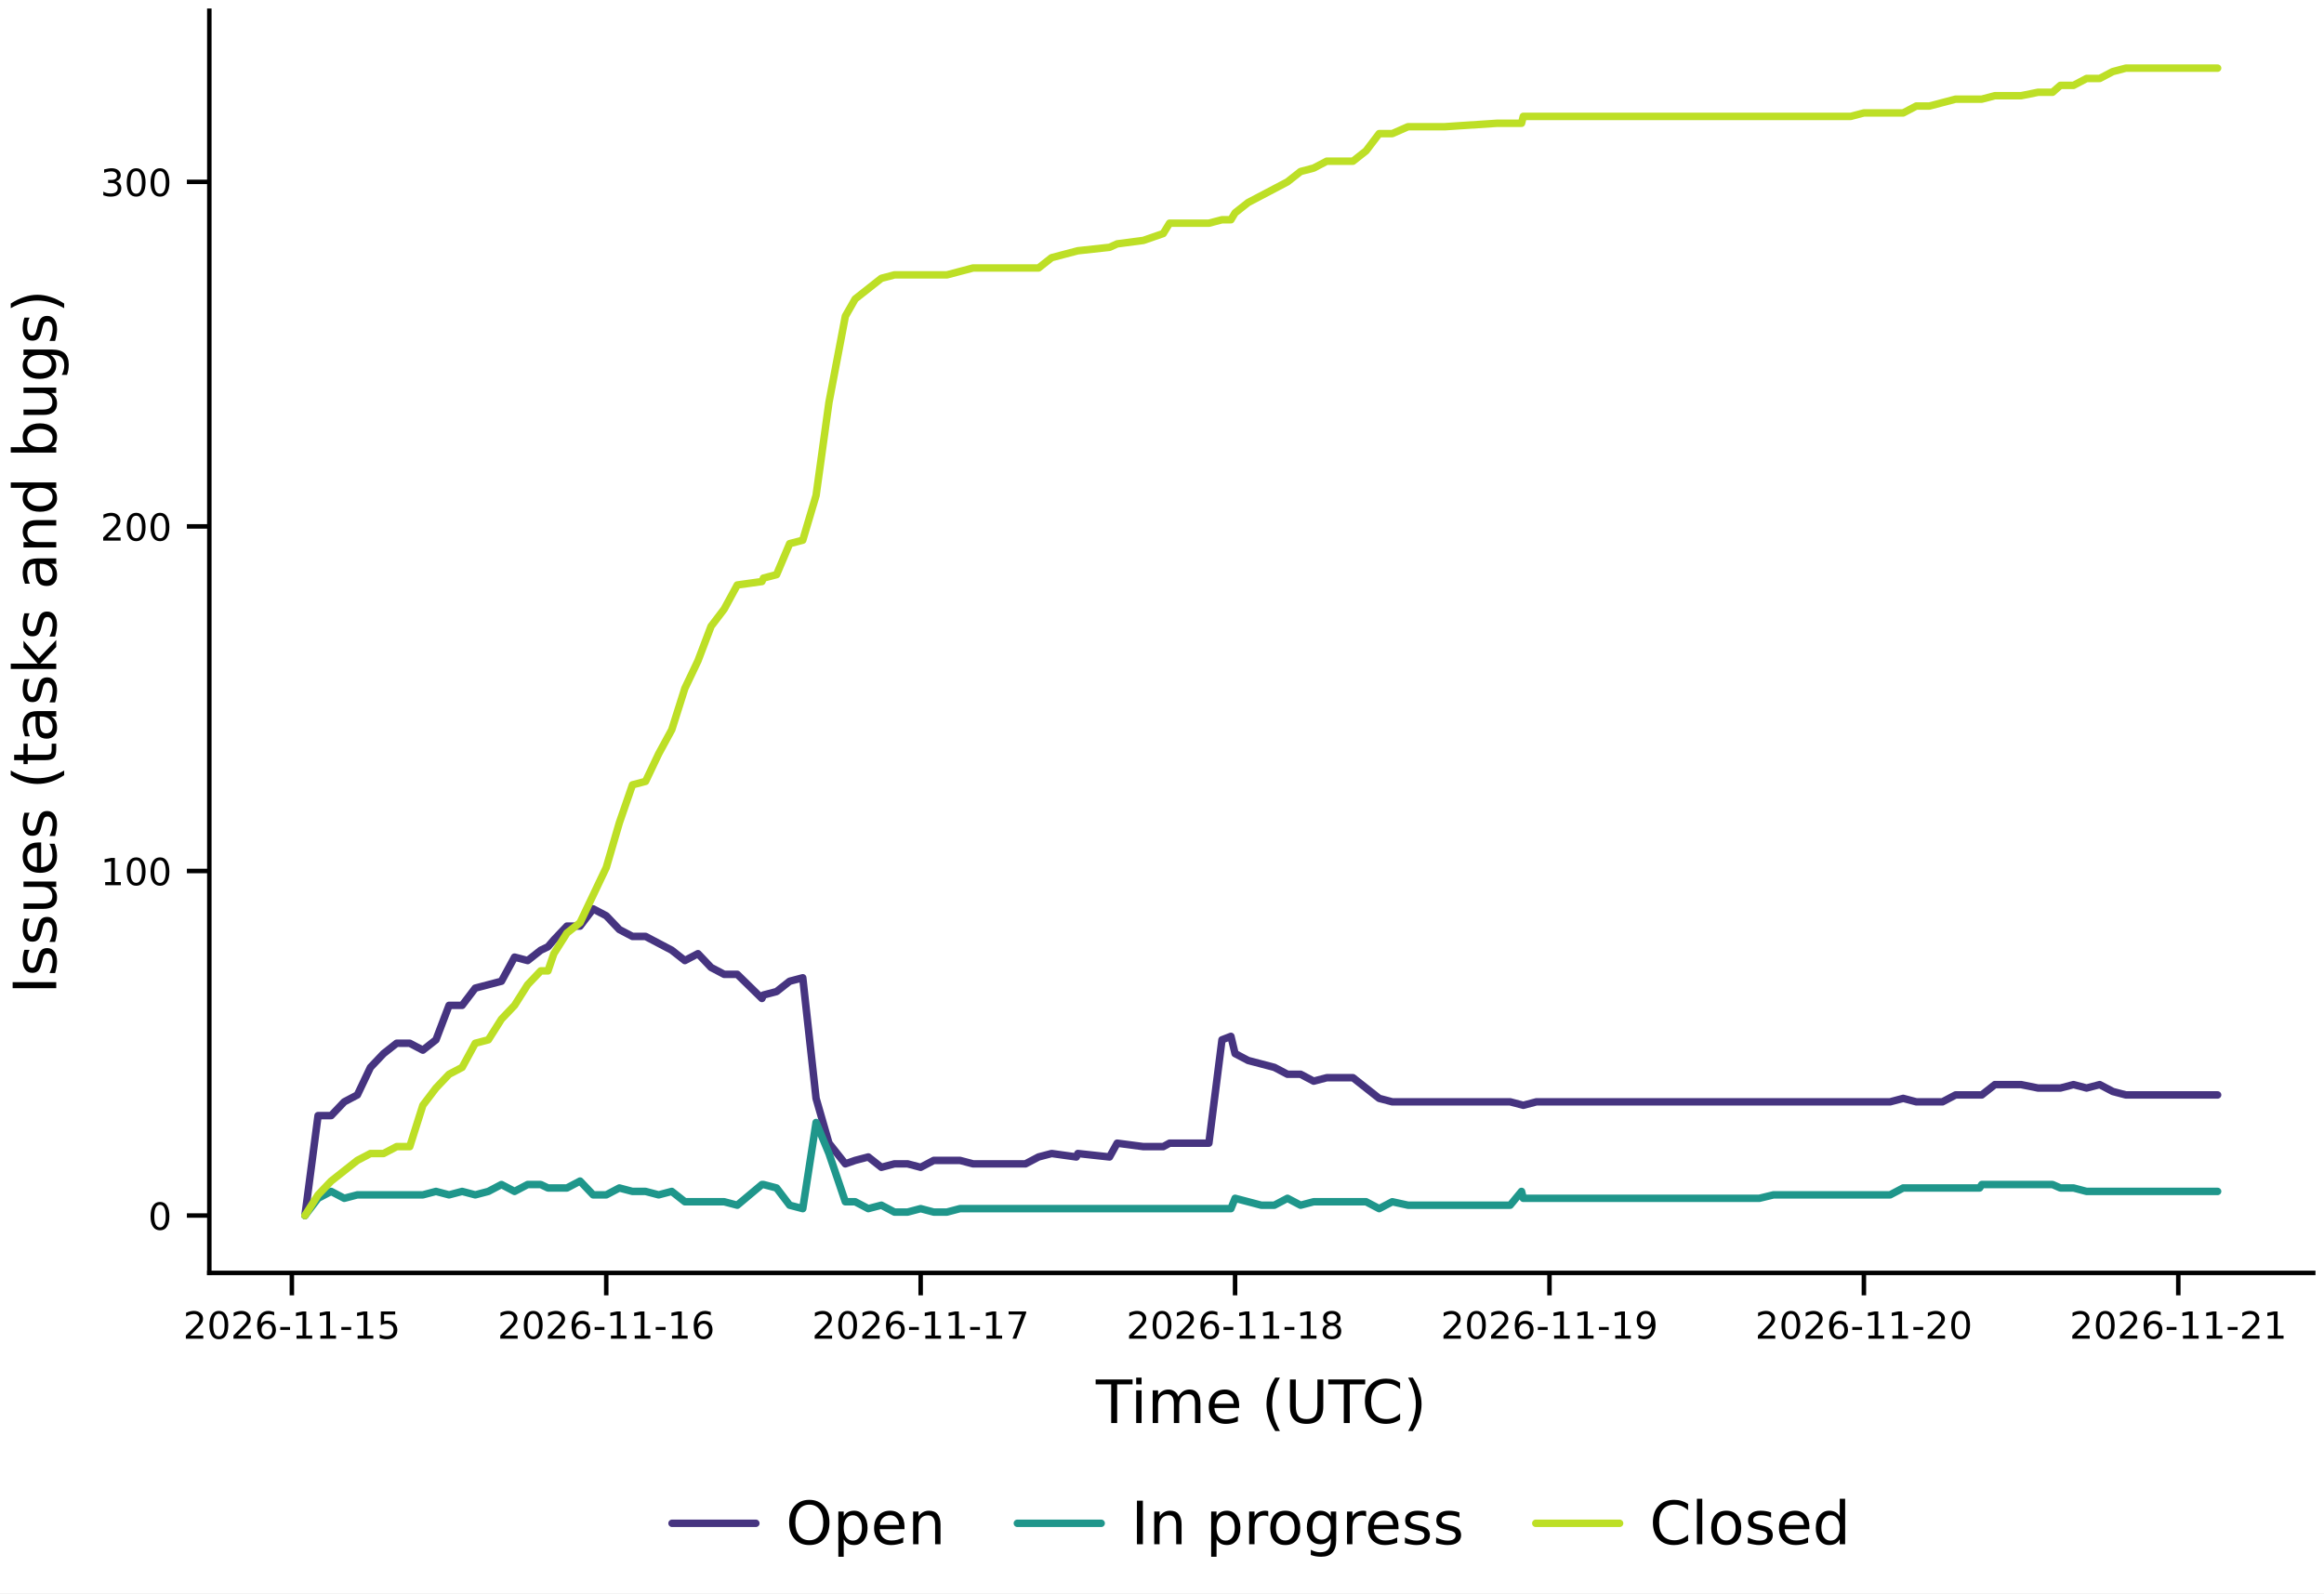
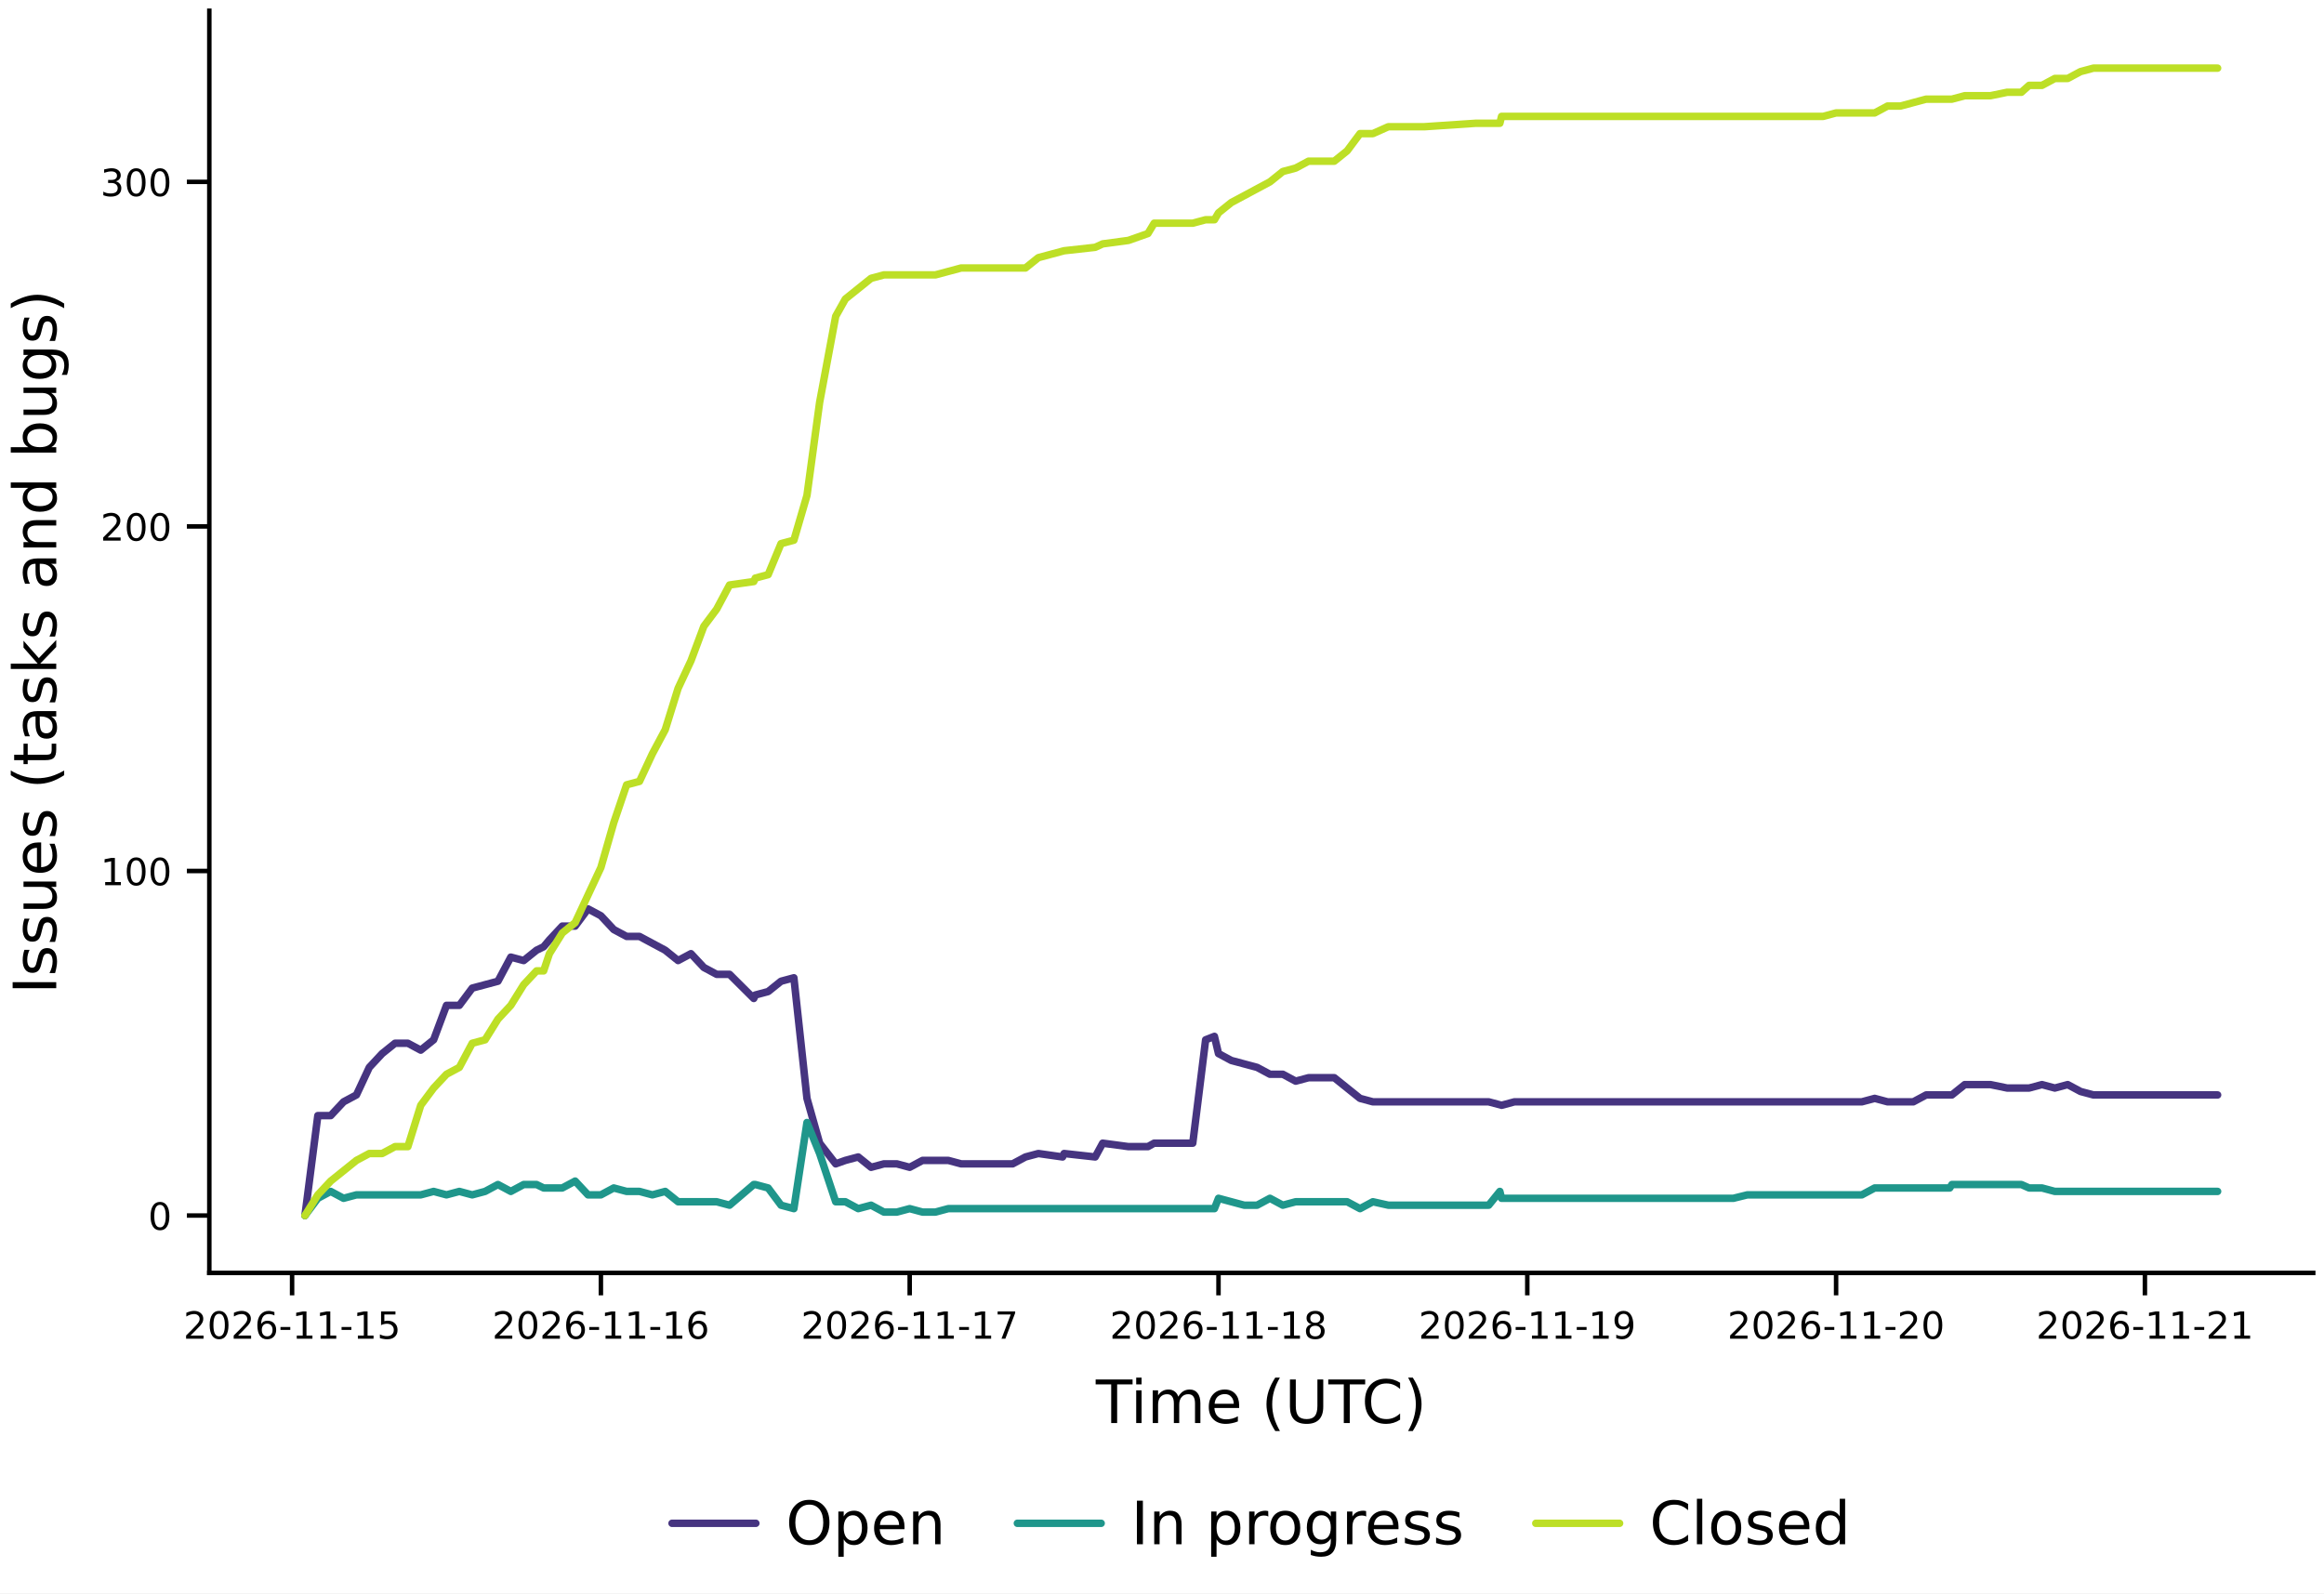
<svg xmlns="http://www.w3.org/2000/svg" xmlns:xlink="http://www.w3.org/1999/xlink" width="310.696pt" height="213.046pt" viewBox="0 0 310.696 213.046" version="1.1">
  <defs>
    <style type="text/css">*{stroke-linejoin: round; stroke-linecap: butt}</style>
  </defs>
  <g id="figure_1">
    <g id="patch_1">
      <path d="M -0 213.046  L 310.696 213.046  L 310.696 0  L -0 0  z " style="fill: #ffffff" />
    </g>
    <g id="axes_1">
      <g id="patch_2">
        <path d="M 27.984 170.203  L 309.256 170.203  L 309.256 1.44  L 27.984 1.44  z " style="fill: #ffffff" />
      </g>
      <g id="matplotlib.axis_1">
        <g id="xtick_1">
          <g id="line2d_1">
            <defs>
-               <path id="mf9a7e1f236" d="M 0 0  L 0 3  " style="stroke: #000000; stroke-width: 0.6" />
+               <path id="m510760bbb5" d="M 0 0  L 0 3  " style="stroke: #000000; stroke-width: 0.6" />
            </defs>
            <g>
-               <use xlink:href="#mf9a7e1f236" x="39.018" y="170.203" style="stroke: #000000; stroke-width: 0.6" />
+               <use xlink:href="#m510760bbb5" x="39.049" y="170.203" style="stroke: #000000; stroke-width: 0.6" />
            </g>
          </g>
          <g id="text_1">
-             <text style="font-size: 5px; font-family: 'DejaVu Sans', sans-serif; text-anchor: middle" x="39.018" y="179.002" transform="rotate(-0 39.01806 179.0017)">2026-11-15</text>
+             <text style="font-size: 5px; font-family: 'DejaVu Sans', sans-serif; text-anchor: middle" x="39.049" y="179.002" transform="rotate(-0 39.04928 179.0017)">2026-11-15</text>
          </g>
        </g>
        <g id="xtick_2">
          <g id="line2d_2">
            <g>
-               <use xlink:href="#mf9a7e1f236" x="81.051" y="170.203" style="stroke: #000000; stroke-width: 0.6" />
+               <use xlink:href="#m510760bbb5" x="80.333" y="170.203" style="stroke: #000000; stroke-width: 0.6" />
            </g>
          </g>
          <g id="text_2">
-             <text style="font-size: 5px; font-family: 'DejaVu Sans', sans-serif; text-anchor: middle" x="81.051" y="179.002" transform="rotate(-0 81.05115 179.0017)">2026-11-16</text>
+             <text style="font-size: 5px; font-family: 'DejaVu Sans', sans-serif; text-anchor: middle" x="80.333" y="179.002" transform="rotate(-0 80.33305 179.0017)">2026-11-16</text>
          </g>
        </g>
        <g id="xtick_3">
          <g id="line2d_3">
            <g>
-               <use xlink:href="#mf9a7e1f236" x="123.084" y="170.203" style="stroke: #000000; stroke-width: 0.6" />
+               <use xlink:href="#m510760bbb5" x="121.617" y="170.203" style="stroke: #000000; stroke-width: 0.6" />
            </g>
          </g>
          <g id="text_3">
-             <text style="font-size: 5px; font-family: 'DejaVu Sans', sans-serif; text-anchor: middle" x="123.084" y="179.002" transform="rotate(-0 123.0842 179.0017)">2026-11-17</text>
+             <text style="font-size: 5px; font-family: 'DejaVu Sans', sans-serif; text-anchor: middle" x="121.617" y="179.002" transform="rotate(-0 121.6168 179.0017)">2026-11-17</text>
          </g>
        </g>
        <g id="xtick_4">
          <g id="line2d_4">
            <g>
-               <use xlink:href="#mf9a7e1f236" x="165.117" y="170.203" style="stroke: #000000; stroke-width: 0.6" />
+               <use xlink:href="#m510760bbb5" x="162.901" y="170.203" style="stroke: #000000; stroke-width: 0.6" />
            </g>
          </g>
          <g id="text_4">
-             <text style="font-size: 5px; font-family: 'DejaVu Sans', sans-serif; text-anchor: middle" x="165.117" y="179.002" transform="rotate(-0 165.1173 179.0017)">2026-11-18</text>
+             <text style="font-size: 5px; font-family: 'DejaVu Sans', sans-serif; text-anchor: middle" x="162.901" y="179.002" transform="rotate(-0 162.9006 179.0017)">2026-11-18</text>
          </g>
        </g>
        <g id="xtick_5">
          <g id="line2d_5">
            <g>
-               <use xlink:href="#mf9a7e1f236" x="207.15" y="170.203" style="stroke: #000000; stroke-width: 0.6" />
+               <use xlink:href="#m510760bbb5" x="204.184" y="170.203" style="stroke: #000000; stroke-width: 0.6" />
            </g>
          </g>
          <g id="text_5">
-             <text style="font-size: 5px; font-family: 'DejaVu Sans', sans-serif; text-anchor: middle" x="207.15" y="179.002" transform="rotate(-0 207.1504 179.0017)">2026-11-19</text>
+             <text style="font-size: 5px; font-family: 'DejaVu Sans', sans-serif; text-anchor: middle" x="204.184" y="179.002" transform="rotate(-0 204.1843 179.0017)">2026-11-19</text>
          </g>
        </g>
        <g id="xtick_6">
          <g id="line2d_6">
            <g>
-               <use xlink:href="#mf9a7e1f236" x="249.184" y="170.203" style="stroke: #000000; stroke-width: 0.6" />
+               <use xlink:href="#m510760bbb5" x="245.468" y="170.203" style="stroke: #000000; stroke-width: 0.6" />
            </g>
          </g>
          <g id="text_6">
-             <text style="font-size: 5px; font-family: 'DejaVu Sans', sans-serif; text-anchor: middle" x="249.184" y="179.002" transform="rotate(-0 249.1835 179.0017)">2026-11-20</text>
+             <text style="font-size: 5px; font-family: 'DejaVu Sans', sans-serif; text-anchor: middle" x="245.468" y="179.002" transform="rotate(-0 245.4681 179.0017)">2026-11-20</text>
          </g>
        </g>
        <g id="xtick_7">
          <g id="line2d_7">
            <g>
-               <use xlink:href="#mf9a7e1f236" x="291.217" y="170.203" style="stroke: #000000; stroke-width: 0.6" />
+               <use xlink:href="#m510760bbb5" x="286.752" y="170.203" style="stroke: #000000; stroke-width: 0.6" />
            </g>
          </g>
          <g id="text_7">
-             <text style="font-size: 5px; font-family: 'DejaVu Sans', sans-serif; text-anchor: middle" x="291.217" y="179.002" transform="rotate(-0 291.2166 179.0017)">2026-11-21</text>
+             <text style="font-size: 5px; font-family: 'DejaVu Sans', sans-serif; text-anchor: middle" x="286.752" y="179.002" transform="rotate(-0 286.7519 179.0017)">2026-11-21</text>
          </g>
        </g>
        <g id="text_8">
          <text style="font-size: 8px; font-family: 'DejaVu Sans', sans-serif; text-anchor: middle" x="168.62" y="190.282" transform="rotate(-0 168.6201 190.2816)">Time (UTC)</text>
        </g>
      </g>
      <g id="matplotlib.axis_2">
        <g id="ytick_1">
          <g id="line2d_8">
            <defs>
-               <path id="m00cf73b759" d="M 0 0  L -3 0  " style="stroke: #000000; stroke-width: 0.6" />
+               <path id="mbe665ccc02" d="M 0 0  L -3 0  " style="stroke: #000000; stroke-width: 0.6" />
            </defs>
            <g>
-               <use xlink:href="#m00cf73b759" x="27.984" y="162.532" style="stroke: #000000; stroke-width: 0.6" />
+               <use xlink:href="#mbe665ccc02" x="27.984" y="162.532" style="stroke: #000000; stroke-width: 0.6" />
            </g>
          </g>
          <g id="text_9">
            <text style="font-size: 5px; font-family: 'DejaVu Sans', sans-serif; text-anchor: end" x="22.984" y="164.431" transform="rotate(-0 22.98438 164.4312)">0</text>
          </g>
        </g>
        <g id="ytick_2">
          <g id="line2d_9">
            <g>
-               <use xlink:href="#m00cf73b759" x="27.984" y="116.46" style="stroke: #000000; stroke-width: 0.6" />
+               <use xlink:href="#mbe665ccc02" x="27.984" y="116.46" style="stroke: #000000; stroke-width: 0.6" />
            </g>
          </g>
          <g id="text_10">
            <text style="font-size: 5px; font-family: 'DejaVu Sans', sans-serif; text-anchor: end" x="22.984" y="118.359" transform="rotate(-0 22.98438 118.3589)">100</text>
          </g>
        </g>
        <g id="ytick_3">
          <g id="line2d_10">
            <g>
-               <use xlink:href="#m00cf73b759" x="27.984" y="70.387" style="stroke: #000000; stroke-width: 0.6" />
+               <use xlink:href="#mbe665ccc02" x="27.984" y="70.387" style="stroke: #000000; stroke-width: 0.6" />
            </g>
          </g>
          <g id="text_11">
            <text style="font-size: 5px; font-family: 'DejaVu Sans', sans-serif; text-anchor: end" x="22.984" y="72.287" transform="rotate(-0 22.98438 72.28662)">200</text>
          </g>
        </g>
        <g id="ytick_4">
          <g id="line2d_11">
            <g>
-               <use xlink:href="#m00cf73b759" x="27.984" y="24.315" style="stroke: #000000; stroke-width: 0.6" />
+               <use xlink:href="#mbe665ccc02" x="27.984" y="24.315" style="stroke: #000000; stroke-width: 0.6" />
            </g>
          </g>
          <g id="text_12">
            <text style="font-size: 5px; font-family: 'DejaVu Sans', sans-serif; text-anchor: end" x="22.984" y="26.214" transform="rotate(-0 22.98438 26.21431)">300</text>
          </g>
        </g>
        <g id="text_13">
          <text style="font-size: 8px; font-family: 'DejaVu Sans', sans-serif; text-anchor: middle" x="7.519" y="85.821" transform="rotate(-90 7.51875 85.82143)">Issues (tasks and bugs)</text>
        </g>
      </g>
      <g id="line2d_12">
-         <path d="M 40.769 162.532  L 42.521 149.171  L 44.272 149.171  L 46.024 147.328  L 47.775 146.407  L 49.526 142.721  L 51.278 140.878  L 53.029 139.496  L 54.78 139.496  L 56.532 140.417  L 58.283 139.035  L 60.035 134.428  L 61.786 134.428  L 63.537 132.124  L 67.04 131.203  L 68.792 127.978  L 70.543 128.438  L 72.294 127.056  L 73.258 126.595  L 74.046 125.674  L 75.797 123.831  L 77.548 123.831  L 79.3 121.527  L 81.051 122.449  L 82.803 124.292  L 84.554 125.213  L 86.305 125.213  L 89.808 127.056  L 91.559 128.438  L 93.311 127.517  L 95.062 129.36  L 96.814 130.281  L 98.565 130.281  L 101.863 133.506  L 102.068 133.046  L 103.819 132.585  L 105.57 131.203  L 107.322 130.742  L 109.102 146.867  L 110.825 152.857  L 113.014 155.621  L 114.327 155.16  L 116.079 154.7  L 117.83 156.082  L 119.581 155.621  L 121.333 155.621  L 123.084 156.082  L 124.836 155.16  L 128.338 155.16  L 130.09 155.621  L 137.095 155.621  L 138.847 154.7  L 140.598 154.239  L 143.896 154.7  L 144.101 154.239  L 148.333 154.7  L 149.355 152.857  L 152.858 153.317  L 155.514 153.317  L 156.36 152.857  L 161.615 152.857  L 163.366 139.035  L 164.563 138.574  L 165.117 140.878  L 166.869 141.799  L 170.371 142.721  L 172.123 143.642  L 173.874 143.642  L 175.626 144.564  L 177.377 144.103  L 180.88 144.103  L 184.383 146.867  L 186.134 147.328  L 201.896 147.328  L 203.648 147.789  L 205.399 147.328  L 252.686 147.328  L 254.438 146.867  L 256.189 147.328  L 259.692 147.328  L 261.443 146.407  L 264.946 146.407  L 266.697 145.024  L 270.2 145.024  L 272.477 145.485  L 275.454 145.485  L 277.206 145.024  L 278.957 145.485  L 280.708 145.024  L 282.46 145.946  L 284.211 146.407  L 296.471 146.407  L 296.471 146.407  " clip-path="url(#p70e6055814)" style="fill: none; stroke: #463480; stroke-linecap: round" />
+         <path d="M 40.769 162.532  L 42.49 149.171  L 44.21 149.171  L 45.93 147.328  L 47.65 146.407  L 49.37 142.721  L 51.09 140.878  L 52.811 139.496  L 54.531 139.496  L 56.251 140.417  L 57.971 139.035  L 59.691 134.428  L 61.411 134.428  L 63.131 132.124  L 66.572 131.203  L 68.292 127.978  L 70.012 128.438  L 71.732 127.056  L 72.678 126.595  L 73.452 125.674  L 75.173 123.831  L 76.893 123.831  L 78.613 121.527  L 80.333 122.449  L 82.053 124.292  L 83.773 125.213  L 85.494 125.213  L 88.934 127.056  L 90.654 128.438  L 92.374 127.517  L 94.094 129.36  L 95.814 130.281  L 97.535 130.281  L 100.774 133.506  L 100.975 133.046  L 102.695 132.585  L 104.415 131.203  L 106.135 130.742  L 107.884 146.867  L 109.576 152.857  L 111.726 155.621  L 113.016 155.16  L 114.736 154.7  L 116.456 156.082  L 118.176 155.621  L 119.897 155.621  L 121.617 156.082  L 123.337 155.16  L 126.777 155.16  L 128.497 155.621  L 135.378 155.621  L 137.098 154.7  L 138.818 154.239  L 142.058 154.7  L 142.259 154.239  L 146.416 154.7  L 147.419 152.857  L 150.859 153.317  L 153.468 153.317  L 154.3 152.857  L 159.46 152.857  L 161.18 139.035  L 162.356 138.574  L 162.901 140.878  L 164.621 141.799  L 168.061 142.721  L 169.781 143.642  L 171.501 143.642  L 173.222 144.564  L 174.942 144.103  L 178.382 144.103  L 181.822 146.867  L 183.542 147.328  L 199.024 147.328  L 200.744 147.789  L 202.464 147.328  L 248.908 147.328  L 250.629 146.867  L 252.349 147.328  L 255.789 147.328  L 257.509 146.407  L 260.95 146.407  L 262.67 145.024  L 266.11 145.024  L 268.346 145.485  L 271.27 145.485  L 272.991 145.024  L 274.711 145.485  L 276.431 145.024  L 278.151 145.946  L 279.871 146.407  L 296.471 146.407  L 296.471 146.407  " clip-path="url(#p310010d035)" style="fill: none; stroke: #463480; stroke-linecap: round" />
      </g>
      <g id="line2d_13">
-         <path d="M 40.769 162.532  L 42.521 160.228  L 44.272 159.307  L 46.024 160.228  L 47.775 159.767  L 56.532 159.767  L 58.283 159.307  L 60.035 159.767  L 61.786 159.307  L 63.537 159.767  L 65.289 159.307  L 67.04 158.385  L 68.792 159.307  L 70.543 158.385  L 72.294 158.385  L 73.258 158.846  L 75.797 158.846  L 77.548 157.925  L 79.3 159.767  L 81.051 159.767  L 82.803 158.846  L 84.554 159.307  L 86.305 159.307  L 88.057 159.767  L 89.808 159.307  L 91.559 160.689  L 96.814 160.689  L 98.565 161.15  L 101.863 158.385  L 102.068 158.385  L 103.819 158.846  L 105.57 161.15  L 107.322 161.61  L 109.102 150.092  L 110.825 154.239  L 113.014 160.689  L 114.327 160.689  L 116.079 161.61  L 117.83 161.15  L 119.581 162.071  L 121.333 162.071  L 123.084 161.61  L 124.836 162.071  L 126.587 162.071  L 128.338 161.61  L 164.563 161.61  L 165.117 160.228  L 168.62 161.15  L 170.371 161.15  L 172.123 160.228  L 173.874 161.15  L 175.626 160.689  L 182.631 160.689  L 184.383 161.61  L 186.134 160.689  L 188.236 161.15  L 201.896 161.15  L 203.414 159.307  L 203.648 160.228  L 235.202 160.228  L 237.099 159.767  L 252.686 159.767  L 254.438 158.846  L 264.654 158.846  L 264.946 158.385  L 274.403 158.385  L 275.454 158.846  L 277.206 158.846  L 278.957 159.307  L 296.471 159.307  L 296.471 159.307  " clip-path="url(#p70e6055814)" style="fill: none; stroke: #1f968b; stroke-linecap: round" />
+         <path d="M 40.769 162.532  L 42.49 160.228  L 44.21 159.307  L 45.93 160.228  L 47.65 159.767  L 56.251 159.767  L 57.971 159.307  L 59.691 159.767  L 61.411 159.307  L 63.131 159.767  L 64.852 159.307  L 66.572 158.385  L 68.292 159.307  L 70.012 158.385  L 71.732 158.385  L 72.678 158.846  L 75.173 158.846  L 76.893 157.925  L 78.613 159.767  L 80.333 159.767  L 82.053 158.846  L 83.773 159.307  L 85.494 159.307  L 87.214 159.767  L 88.934 159.307  L 90.654 160.689  L 95.814 160.689  L 97.535 161.15  L 100.774 158.385  L 100.975 158.385  L 102.695 158.846  L 104.415 161.15  L 106.135 161.61  L 107.884 150.092  L 109.576 154.239  L 111.726 160.689  L 113.016 160.689  L 114.736 161.61  L 116.456 161.15  L 118.176 162.071  L 119.897 162.071  L 121.617 161.61  L 123.337 162.071  L 125.057 162.071  L 126.777 161.61  L 162.356 161.61  L 162.901 160.228  L 166.341 161.15  L 168.061 161.15  L 169.781 160.228  L 171.501 161.15  L 173.222 160.689  L 180.102 160.689  L 181.822 161.61  L 183.542 160.689  L 185.607 161.15  L 199.024 161.15  L 200.515 159.307  L 200.744 160.228  L 231.736 160.228  L 233.599 159.767  L 248.908 159.767  L 250.629 158.846  L 260.663 158.846  L 260.95 158.385  L 270.238 158.385  L 271.27 158.846  L 272.991 158.846  L 274.711 159.307  L 296.471 159.307  L 296.471 159.307  " clip-path="url(#p310010d035)" style="fill: none; stroke: #1f968b; stroke-linecap: round" />
      </g>
      <g id="line2d_14">
-         <path d="M 40.769 162.532  L 42.521 159.767  L 44.272 157.925  L 47.775 155.16  L 49.526 154.239  L 51.278 154.239  L 53.029 153.317  L 54.78 153.317  L 56.532 147.789  L 58.283 145.485  L 60.035 143.642  L 61.786 142.721  L 63.537 139.496  L 65.289 139.035  L 67.04 136.271  L 68.792 134.428  L 70.543 131.663  L 72.294 129.82  L 73.258 129.82  L 74.046 127.517  L 75.797 124.753  L 77.548 123.37  L 81.051 115.999  L 82.803 110.009  L 84.554 104.941  L 86.305 104.481  L 88.057 100.795  L 89.808 97.57  L 91.559 92.041  L 93.311 88.355  L 95.062 83.748  L 96.814 81.445  L 98.565 78.22  L 101.863 77.759  L 102.068 77.298  L 103.819 76.837  L 105.57 72.691  L 107.322 72.23  L 109.102 66.241  L 110.825 53.801  L 113.014 42.283  L 114.327 39.979  L 117.83 37.215  L 119.581 36.754  L 126.587 36.754  L 130.09 35.833  L 138.847 35.833  L 140.598 34.451  L 144.101 33.529  L 148.333 33.069  L 149.355 32.608  L 152.858 32.147  L 155.514 31.226  L 156.36 29.844  L 161.615 29.844  L 163.366 29.383  L 164.563 29.383  L 165.117 28.461  L 166.869 27.079  L 172.123 24.315  L 173.874 22.933  L 175.626 22.472  L 177.377 21.551  L 180.88 21.551  L 182.631 20.168  L 184.383 17.865  L 186.134 17.865  L 188.236 16.943  L 193.139 16.943  L 200.145 16.483  L 203.414 16.483  L 203.648 15.561  L 247.432 15.561  L 249.184 15.1  L 254.438 15.1  L 256.189 14.179  L 257.94 14.179  L 261.443 13.258  L 264.946 13.258  L 266.697 12.797  L 270.2 12.797  L 272.477 12.336  L 274.403 12.336  L 275.454 11.415  L 277.206 11.415  L 278.957 10.493  L 280.708 10.493  L 282.46 9.572  L 284.211 9.111  L 296.471 9.111  L 296.471 9.111  " clip-path="url(#p70e6055814)" style="fill: none; stroke: #bddf26; stroke-linecap: round" />
+         <path d="M 40.769 162.532  L 42.49 159.767  L 44.21 157.925  L 47.65 155.16  L 49.37 154.239  L 51.09 154.239  L 52.811 153.317  L 54.531 153.317  L 56.251 147.789  L 57.971 145.485  L 59.691 143.642  L 61.411 142.721  L 63.131 139.496  L 64.852 139.035  L 66.572 136.271  L 68.292 134.428  L 70.012 131.663  L 71.732 129.82  L 72.678 129.82  L 73.452 127.517  L 75.173 124.753  L 76.893 123.37  L 80.333 115.999  L 82.053 110.009  L 83.773 104.941  L 85.494 104.481  L 87.214 100.795  L 88.934 97.57  L 90.654 92.041  L 92.374 88.355  L 94.094 83.748  L 95.814 81.445  L 97.535 78.22  L 100.774 77.759  L 100.975 77.298  L 102.695 76.837  L 104.415 72.691  L 106.135 72.23  L 107.884 66.241  L 109.576 53.801  L 111.726 42.283  L 113.016 39.979  L 116.456 37.215  L 118.176 36.754  L 125.057 36.754  L 128.497 35.833  L 137.098 35.833  L 138.818 34.451  L 142.259 33.529  L 146.416 33.069  L 147.419 32.608  L 150.859 32.147  L 153.468 31.226  L 154.3 29.844  L 159.46 29.844  L 161.18 29.383  L 162.356 29.383  L 162.901 28.461  L 164.621 27.079  L 169.781 24.315  L 171.501 22.933  L 173.222 22.472  L 174.942 21.551  L 178.382 21.551  L 180.102 20.168  L 181.822 17.865  L 183.542 17.865  L 185.607 16.943  L 190.423 16.943  L 197.304 16.483  L 200.515 16.483  L 200.744 15.561  L 243.748 15.561  L 245.468 15.1  L 250.629 15.1  L 252.349 14.179  L 254.069 14.179  L 257.509 13.258  L 260.95 13.258  L 262.67 12.797  L 266.11 12.797  L 268.346 12.336  L 270.238 12.336  L 271.27 11.415  L 272.991 11.415  L 274.711 10.493  L 276.431 10.493  L 278.151 9.572  L 279.871 9.111  L 296.471 9.111  L 296.471 9.111  " clip-path="url(#p310010d035)" style="fill: none; stroke: #bddf26; stroke-linecap: round" />
      </g>
      <g id="patch_3">
        <path d="M 27.984 170.203  L 27.984 1.44  " style="fill: none; stroke: #000000; stroke-width: 0.6; stroke-linejoin: miter; stroke-linecap: square" />
      </g>
      <g id="patch_4">
        <path d="M 27.984 170.203  L 309.256 170.203  " style="fill: none; stroke: #000000; stroke-width: 0.6; stroke-linejoin: miter; stroke-linecap: square" />
      </g>
      <g id="legend_1">
        <g id="line2d_15">
          <path d="M 89.846 203.684  L 95.446 203.684  L 101.046 203.684  " style="fill: none; stroke: #463480; stroke-linecap: round" />
        </g>
        <g id="text_14">
          <text style="font-size: 8px; font-family: 'DejaVu Sans', sans-serif; text-anchor: start" x="105.046" y="206.484" transform="rotate(-0 105.0457 206.4837)">Open</text>
        </g>
        <g id="line2d_16">
          <path d="M 136.014 203.684  L 141.614 203.684  L 147.214 203.684  " style="fill: none; stroke: #1f968b; stroke-linecap: round" />
        </g>
        <g id="text_15">
          <text style="font-size: 8px; font-family: 'DejaVu Sans', sans-serif; text-anchor: start" x="151.214" y="206.484" transform="rotate(-0 151.2145 206.4837)">In progress</text>
        </g>
        <g id="line2d_17">
          <path d="M 205.322 203.684  L 210.922 203.684  L 216.522 203.684  " style="fill: none; stroke: #bddf26; stroke-linecap: round" />
        </g>
        <g id="text_16">
          <text style="font-size: 8px; font-family: 'DejaVu Sans', sans-serif; text-anchor: start" x="220.522" y="206.484" transform="rotate(-0 220.522 206.4837)">Closed</text>
        </g>
      </g>
    </g>
  </g>
  <defs>
-     <clipPath id="p70e6055814">
+     <clipPath id="p310010d035">
      <rect x="27.984" y="1.44" width="281.271" height="168.763" />
    </clipPath>
  </defs>
</svg>
